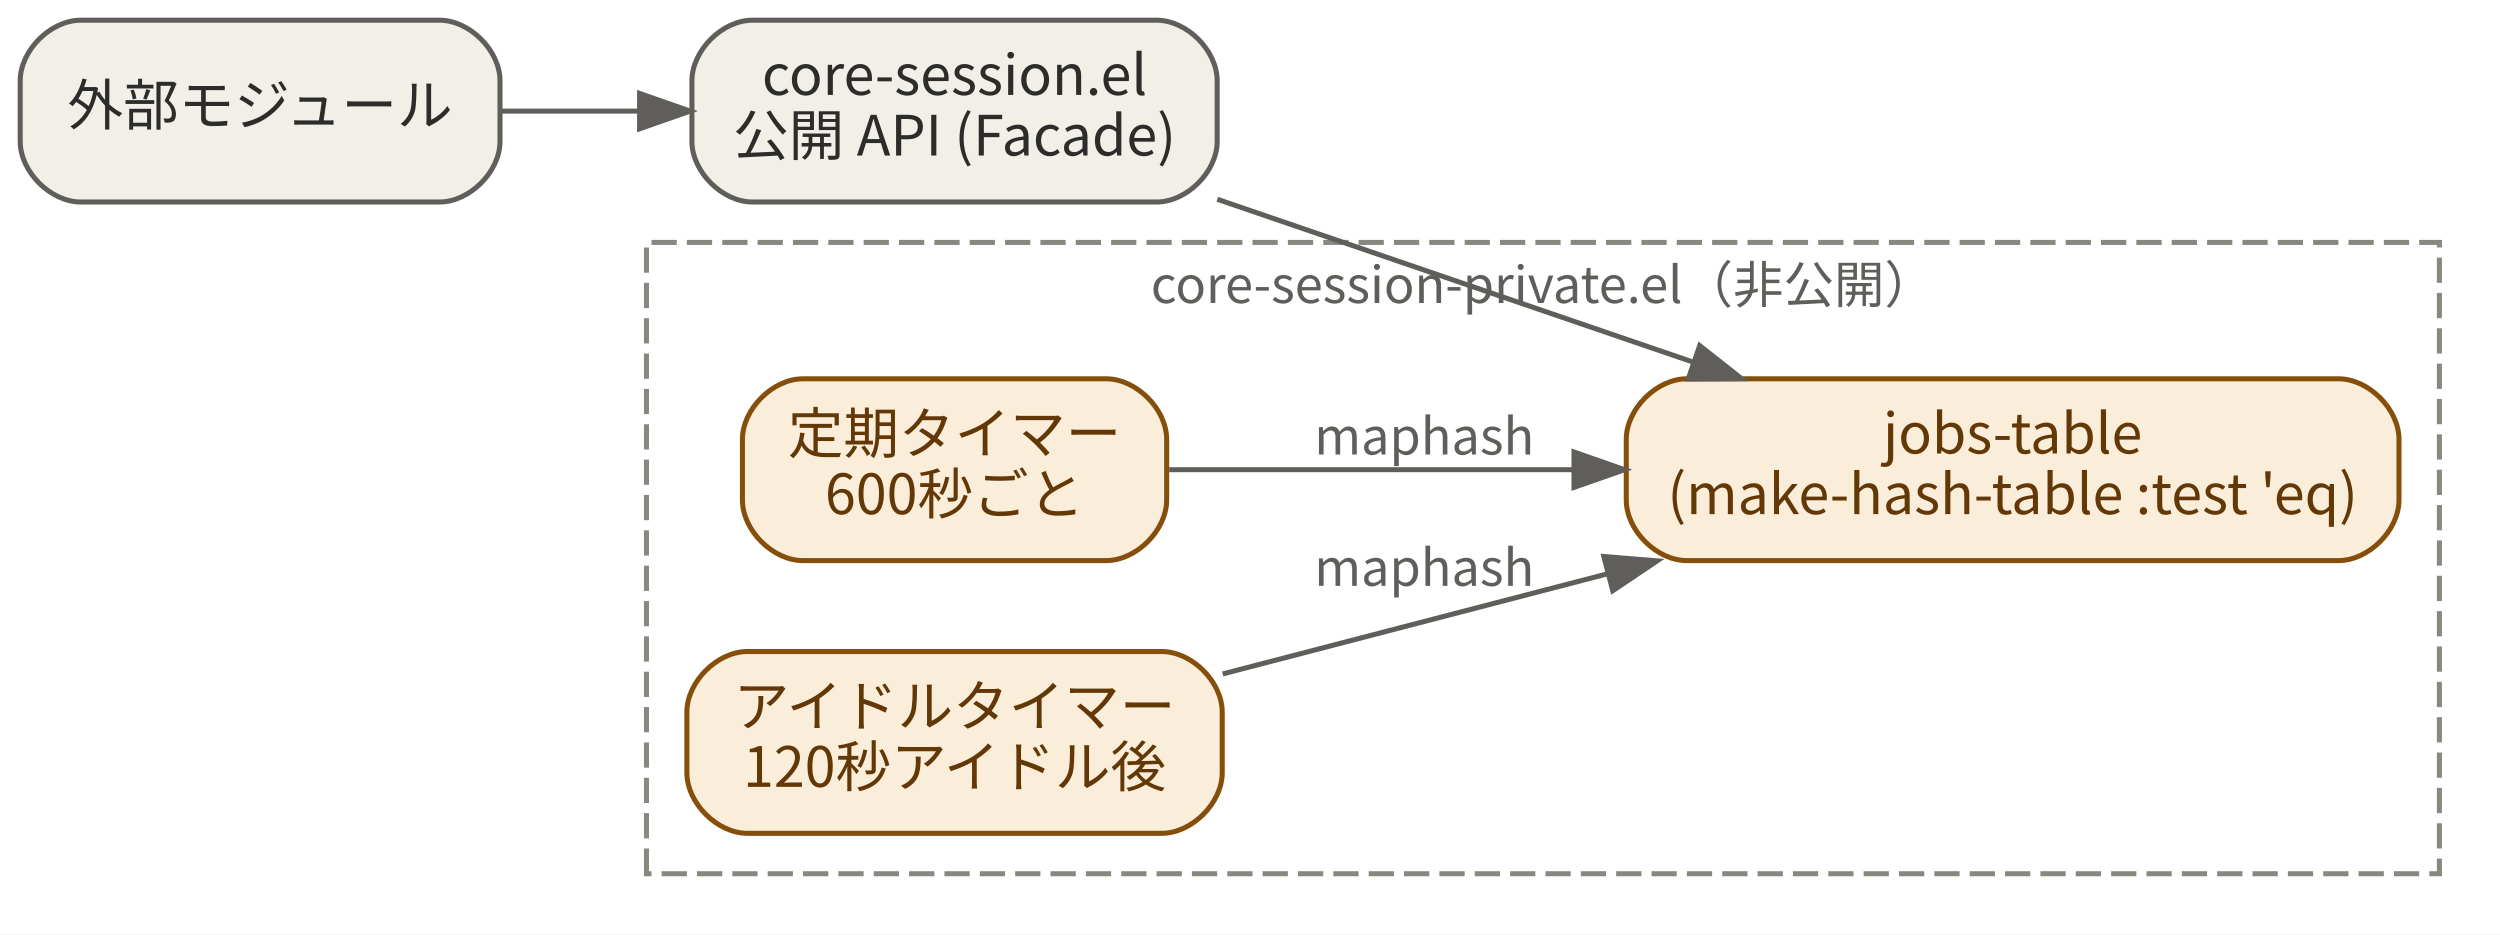
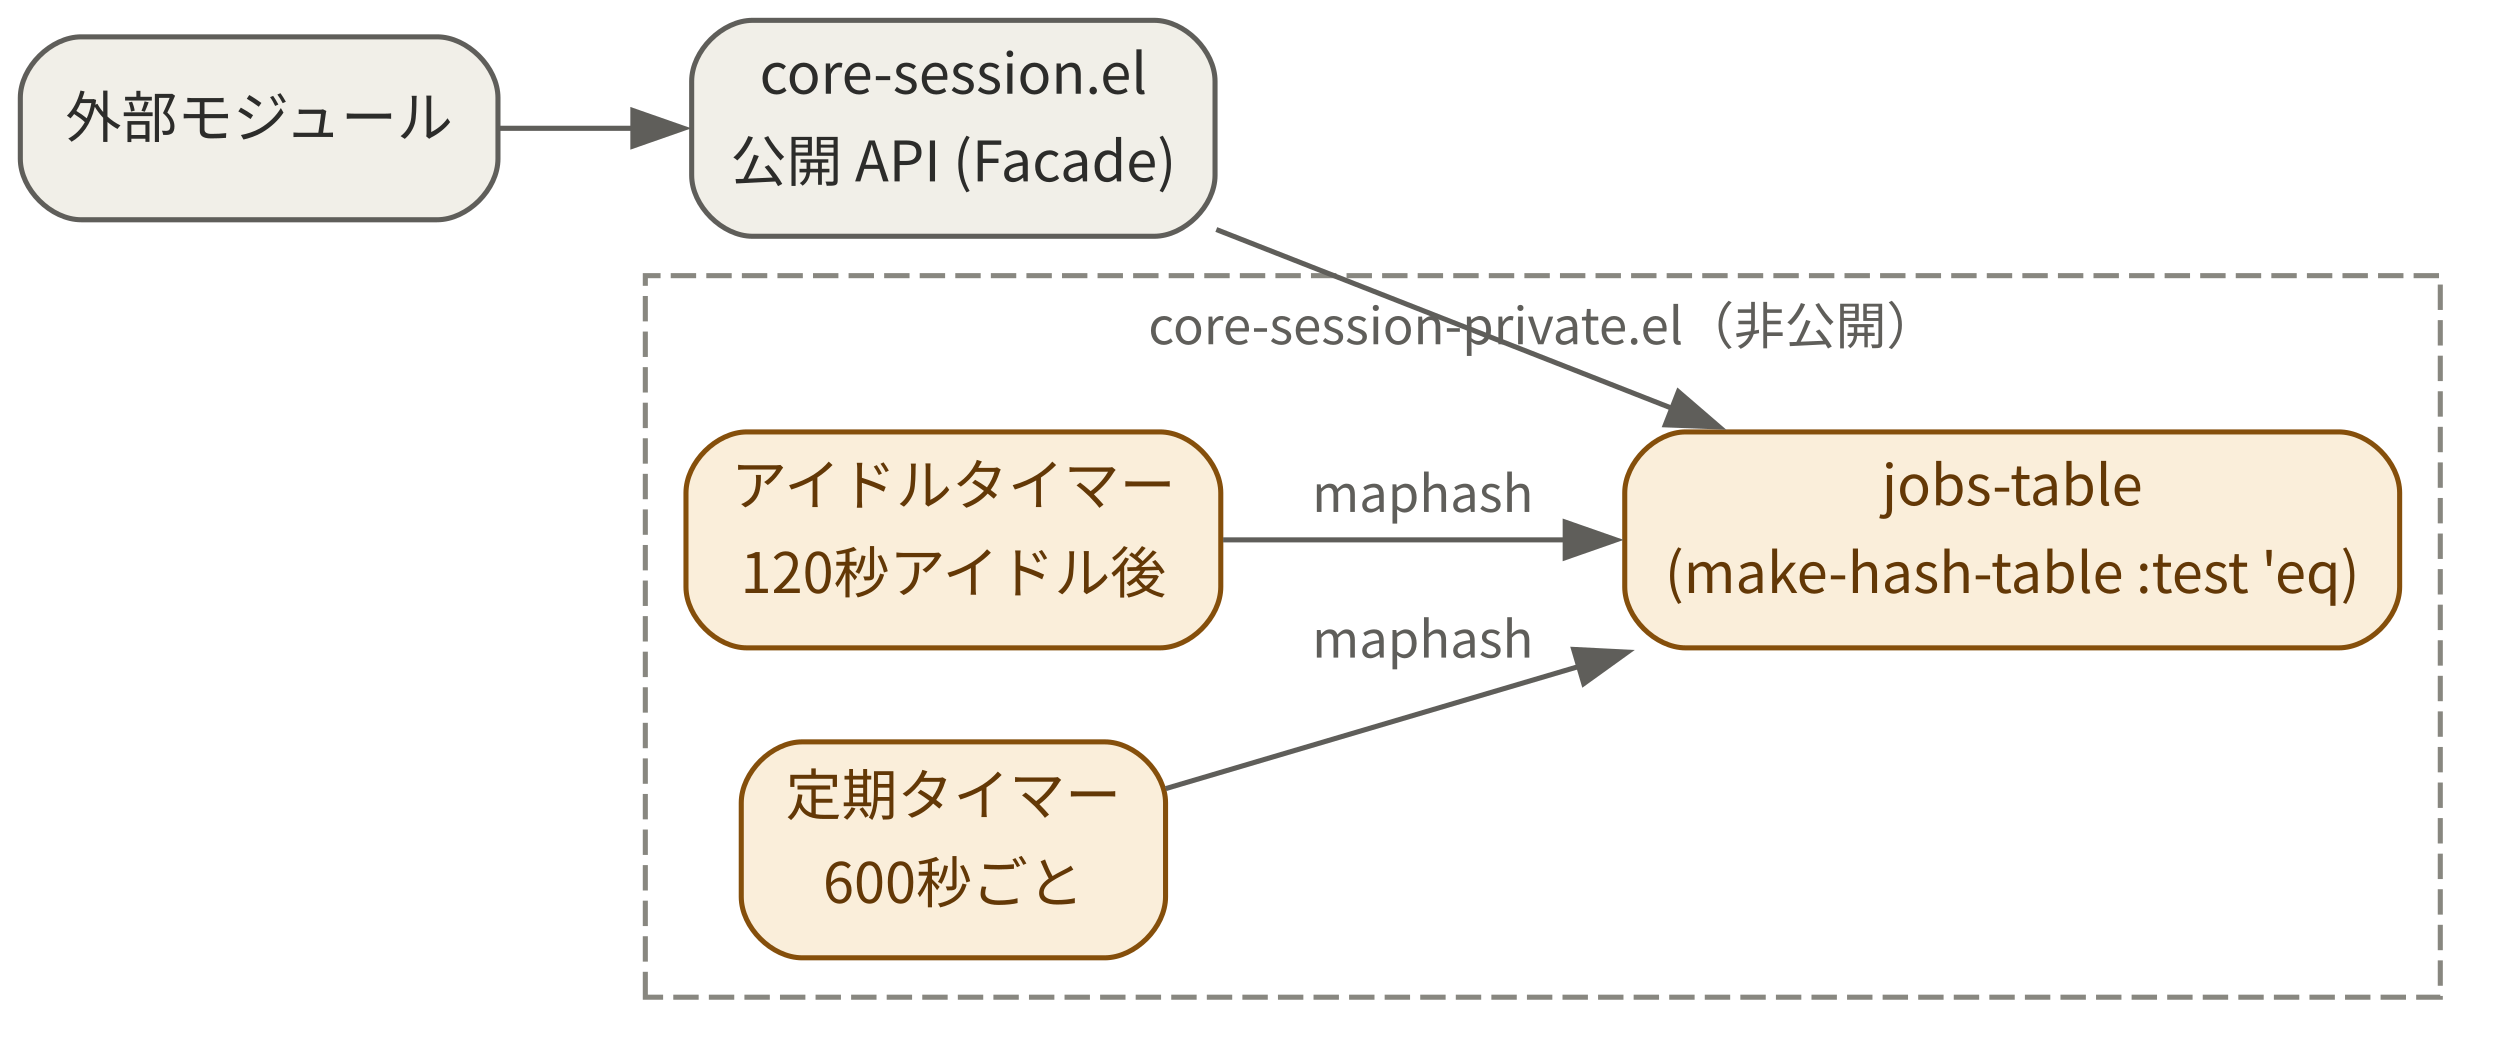
- <svg xmlns="http://www.w3.org/2000/svg" width="495pt" height="185pt" viewBox="0.00 0.00 495.00 185.00">
-   <g id="graph0" class="graph" transform="scale(1 1) rotate(0) translate(4 181)">
-     <polygon fill="white" stroke="transparent" points="-4,4 -4,-181 491,-181 491,4 -4,4" />
+ <svg xmlns="http://www.w3.org/2000/svg" width="492pt" height="208pt" viewBox="0.00 0.00 492.00 208.00">
+   <g id="graph0" class="graph" transform="scale(1 1) rotate(0) translate(4 204.25)">
+     <polygon fill="white" stroke="none" points="-4,4 -4,-204.25 488.25,-204.25 488.25,4 -4,4" />
    <g id="clust1" class="cluster">
-       <polygon fill="none" stroke="#888780" stroke-dasharray="5,2" points="124,-8 124,-133 479,-133 479,-8 124,-8" />
-       <text text-anchor="middle" x="301.5" y="-121" font-family="Noto Sans CJK JP" font-size="10.00" fill="#5f5e5a">core-session-private.el（非公開）</text>
+       <polygon fill="none" stroke="#888780" stroke-dasharray="5,2" points="123,-8 123,-150 476.25,-150 476.25,-8 123,-8" />
+       <text xml:space="preserve" text-anchor="middle" x="299.62" y="-136.5" font-family="Noto Sans CJK JP" font-size="10.00" fill="#5f5e5a">core-session-private.el（非公開）</text>
    </g>
    <g id="node1" class="node">
-       <path fill="#f1efe8" stroke="#5f5e5a" d="M83,-177C83,-177 12,-177 12,-177 6,-177 0,-171 0,-165 0,-165 0,-153 0,-153 0,-147 6,-141 12,-141 12,-141 83,-141 83,-141 89,-141 95,-147 95,-153 95,-153 95,-165 95,-165 95,-171 89,-177 83,-177" />
-       <text text-anchor="middle" x="47.5" y="-156.2" font-family="Noto Sans CJK JP" font-size="11.00" fill="#2c2c2a">外部モジュール</text>
+       <path fill="#f1efe8" stroke="#5f5e5a" d="M82,-197C82,-197 12,-197 12,-197 6,-197 0,-191 0,-185 0,-185 0,-173 0,-173 0,-167 6,-161 12,-161 12,-161 82,-161 82,-161 88,-161 94,-167 94,-173 94,-173 94,-185 94,-185 94,-191 88,-197 82,-197" />
+       <text xml:space="preserve" text-anchor="middle" x="47" y="-177.18" font-family="Noto Sans CJK JP" font-size="11.00" fill="#2c2c2a">外部モジュール</text>
    </g>
    <g id="node2" class="node">
-       <path fill="#f1efe8" stroke="#5f5e5a" d="M225,-177C225,-177 145,-177 145,-177 139,-177 133,-171 133,-165 133,-165 133,-153 133,-153 133,-147 139,-141 145,-141 145,-141 225,-141 225,-141 231,-141 237,-147 237,-153 237,-153 237,-165 237,-165 237,-171 231,-177 225,-177" />
-       <text text-anchor="middle" x="185" y="-162.2" font-family="Noto Sans CJK JP" font-size="11.00" fill="#2c2c2a">core-session.el</text>
-       <text text-anchor="middle" x="185" y="-150.2" font-family="Noto Sans CJK JP" font-size="11.00" fill="#2c2c2a">公開 API (Facade)</text>
+       <path fill="#f1efe8" stroke="#5f5e5a" d="M223.12,-200.25C223.12,-200.25 144.12,-200.25 144.12,-200.25 138.12,-200.25 132.12,-194.25 132.12,-188.25 132.12,-188.25 132.12,-169.75 132.12,-169.75 132.12,-163.75 138.12,-157.75 144.12,-157.75 144.12,-157.75 223.12,-157.75 223.12,-157.75 229.12,-157.75 235.12,-163.75 235.12,-169.75 235.12,-169.75 235.12,-188.25 235.12,-188.25 235.12,-194.25 229.12,-200.25 223.12,-200.25" />
+       <text xml:space="preserve" text-anchor="middle" x="183.62" y="-185.8" font-family="Noto Sans CJK JP" font-size="11.00" fill="#2c2c2a">core-session.el</text>
+       <text xml:space="preserve" text-anchor="middle" x="183.62" y="-168.55" font-family="Noto Sans CJK JP" font-size="11.00" fill="#2c2c2a">公開 API (Facade)</text>
    </g>
    <g id="edge1" class="edge">
-       <path fill="none" stroke="#5f5e5a" d="M95.13,-159C103.92,-159 113.23,-159 122.4,-159" />
-       <polygon fill="#5f5e5a" stroke="#5f5e5a" points="122.64,-162.5 132.64,-159 122.64,-155.5 122.64,-162.5" />
+       <path fill="none" stroke="#5f5e5a" d="M94.33,-179C102.79,-179 111.74,-179 120.58,-179" />
+       <polygon fill="#5f5e5a" stroke="#5f5e5a" points="120.55,-182.5 130.55,-179 120.55,-175.5 120.55,-182.5" />
    </g>
    <g id="node3" class="node">
-       <path fill="#faeeda" stroke="#854f0b" d="M459,-106C459,-106 330,-106 330,-106 324,-106 318,-100 318,-94 318,-94 318,-82 318,-82 318,-76 324,-70 330,-70 330,-70 459,-70 459,-70 465,-70 471,-76 471,-82 471,-82 471,-94 471,-94 471,-100 465,-106 459,-106" />
-       <text text-anchor="middle" x="394.5" y="-91.2" font-family="Noto Sans CJK JP" font-size="11.00" fill="#633806">jobs-table</text>
-       <text text-anchor="middle" x="394.5" y="-79.2" font-family="Noto Sans CJK JP" font-size="11.00" fill="#633806">(make-hash-table :test 'eq)</text>
+       <path fill="#faeeda" stroke="#854f0b" d="M456.25,-119.25C456.25,-119.25 327.75,-119.25 327.75,-119.25 321.75,-119.25 315.75,-113.25 315.75,-107.25 315.75,-107.25 315.75,-88.75 315.75,-88.75 315.75,-82.75 321.75,-76.75 327.75,-76.75 327.75,-76.75 456.25,-76.75 456.25,-76.75 462.25,-76.75 468.25,-82.75 468.25,-88.75 468.25,-88.75 468.25,-107.25 468.25,-107.25 468.25,-113.25 462.25,-119.25 456.25,-119.25" />
+       <text xml:space="preserve" text-anchor="middle" x="392" y="-104.8" font-family="Noto Sans CJK JP" font-size="11.00" fill="#633806">jobs-table</text>
+       <text xml:space="preserve" text-anchor="middle" x="392" y="-87.55" font-family="Noto Sans CJK JP" font-size="11.00" fill="#633806">(make-hash-table :test 'eq)</text>
    </g>
    <g id="edge2" class="edge">
-       <path fill="none" stroke="#5f5e5a" d="M237.03,-141.54C265.5,-131.8 301.2,-119.58 331.3,-109.28" />
-       <polygon fill="#5f5e5a" stroke="#5f5e5a" points="332.54,-112.56 340.86,-106.01 330.27,-105.94 332.54,-112.56" />
+       <path fill="none" stroke="#5f5e5a" d="M235.37,-159.08C262.48,-148.44 296.16,-135.22 325.25,-123.81" />
+       <polygon fill="#5f5e5a" stroke="#5f5e5a" points="326.3,-127.16 334.33,-120.24 323.74,-120.64 326.3,-127.16" />
    </g>
    <g id="node4" class="node">
-       <path fill="#faeeda" stroke="#854f0b" d="M215,-106C215,-106 155,-106 155,-106 149,-106 143,-100 143,-94 143,-94 143,-82 143,-82 143,-76 149,-70 155,-70 155,-70 215,-70 215,-70 221,-70 227,-76 227,-82 227,-82 227,-94 227,-94 227,-100 221,-106 215,-106" />
-       <text text-anchor="middle" x="185" y="-91.2" font-family="Noto Sans CJK JP" font-size="11.00" fill="#633806">定期タイマー</text>
-       <text text-anchor="middle" x="185" y="-79.2" font-family="Noto Sans CJK JP" font-size="11.00" fill="#633806">600秒ごと</text>
+       <path fill="#faeeda" stroke="#854f0b" d="M213.38,-58.25C213.38,-58.25 153.88,-58.25 153.88,-58.25 147.88,-58.25 141.88,-52.25 141.88,-46.25 141.88,-46.25 141.88,-27.75 141.88,-27.75 141.88,-21.75 147.88,-15.75 153.88,-15.75 153.88,-15.75 213.38,-15.75 213.38,-15.75 219.38,-15.75 225.38,-21.75 225.38,-27.75 225.38,-27.75 225.38,-46.25 225.38,-46.25 225.38,-52.25 219.38,-58.25 213.38,-58.25" />
+       <text xml:space="preserve" text-anchor="middle" x="183.62" y="-43.8" font-family="Noto Sans CJK JP" font-size="11.00" fill="#633806">定期タイマー</text>
+       <text xml:space="preserve" text-anchor="middle" x="183.62" y="-26.55" font-family="Noto Sans CJK JP" font-size="11.00" fill="#633806">600秒ごと</text>
    </g>
    <g id="edge3" class="edge">
-       <path fill="none" stroke="#5f5e5a" d="M227.49,-88C250.45,-88 279.87,-88 307.55,-88" />
-       <polygon fill="#5f5e5a" stroke="#5f5e5a" points="307.65,-91.5 317.65,-88 307.65,-84.5 307.65,-91.5" />
-       <text text-anchor="middle" x="278" y="-91" font-family="Noto Sans CJK JP" font-size="10.00" fill="#5f5e5a">maphash</text>
+       <path fill="none" stroke="#5f5e5a" d="M225.4,-49.05C248.73,-55.95 278.88,-64.86 307.05,-73.19" />
+       <polygon fill="#5f5e5a" stroke="#5f5e5a" points="305.7,-76.44 316.28,-75.91 307.68,-69.72 305.7,-76.44" />
+       <text xml:space="preserve" text-anchor="middle" x="276" y="-74.83" font-family="Noto Sans CJK JP" font-size="10.00" fill="#5f5e5a">maphash</text>
    </g>
    <g id="node5" class="node">
-       <path fill="#faeeda" stroke="#854f0b" d="M226,-52C226,-52 144,-52 144,-52 138,-52 132,-46 132,-40 132,-40 132,-28 132,-28 132,-22 138,-16 144,-16 144,-16 226,-16 226,-16 232,-16 238,-22 238,-28 238,-28 238,-40 238,-40 238,-46 232,-52 226,-52" />
-       <text text-anchor="middle" x="185" y="-37.2" font-family="Noto Sans CJK JP" font-size="11.00" fill="#633806">アイドルタイマー</text>
-       <text text-anchor="middle" x="185" y="-25.2" font-family="Noto Sans CJK JP" font-size="11.00" fill="#633806">120秒アイドル後</text>
+       <path fill="#faeeda" stroke="#854f0b" d="M224.25,-119.25C224.25,-119.25 143,-119.25 143,-119.25 137,-119.25 131,-113.25 131,-107.25 131,-107.25 131,-88.75 131,-88.75 131,-82.75 137,-76.75 143,-76.75 143,-76.75 224.25,-76.75 224.25,-76.75 230.25,-76.75 236.25,-82.75 236.25,-88.75 236.25,-88.75 236.25,-107.25 236.25,-107.25 236.25,-113.25 230.25,-119.25 224.25,-119.25" />
+       <text xml:space="preserve" text-anchor="middle" x="183.62" y="-104.8" font-family="Noto Sans CJK JP" font-size="11.00" fill="#633806">アイドルタイマー</text>
+       <text xml:space="preserve" text-anchor="middle" x="183.62" y="-87.55" font-family="Noto Sans CJK JP" font-size="11.00" fill="#633806">120秒アイドル後</text>
    </g>
    <g id="edge4" class="edge">
-       <path fill="none" stroke="#5f5e5a" d="M238.09,-47.56C261.19,-53.57 288.88,-60.77 314.44,-67.43" />
-       <polygon fill="#5f5e5a" stroke="#5f5e5a" points="313.56,-70.81 324.12,-69.95 315.33,-64.04 313.56,-70.81" />
-       <text text-anchor="middle" x="278" y="-65" font-family="Noto Sans CJK JP" font-size="10.00" fill="#5f5e5a">maphash</text>
+       <path fill="none" stroke="#5f5e5a" d="M236.7,-98C257.13,-98 281.14,-98 304.05,-98" />
+       <polygon fill="#5f5e5a" stroke="#5f5e5a" points="304.03,-101.5 314.03,-98 304.03,-94.5 304.03,-101.5" />
+       <text xml:space="preserve" text-anchor="middle" x="276" y="-103.5" font-family="Noto Sans CJK JP" font-size="10.00" fill="#5f5e5a">maphash</text>
    </g>
  </g>
</svg>
